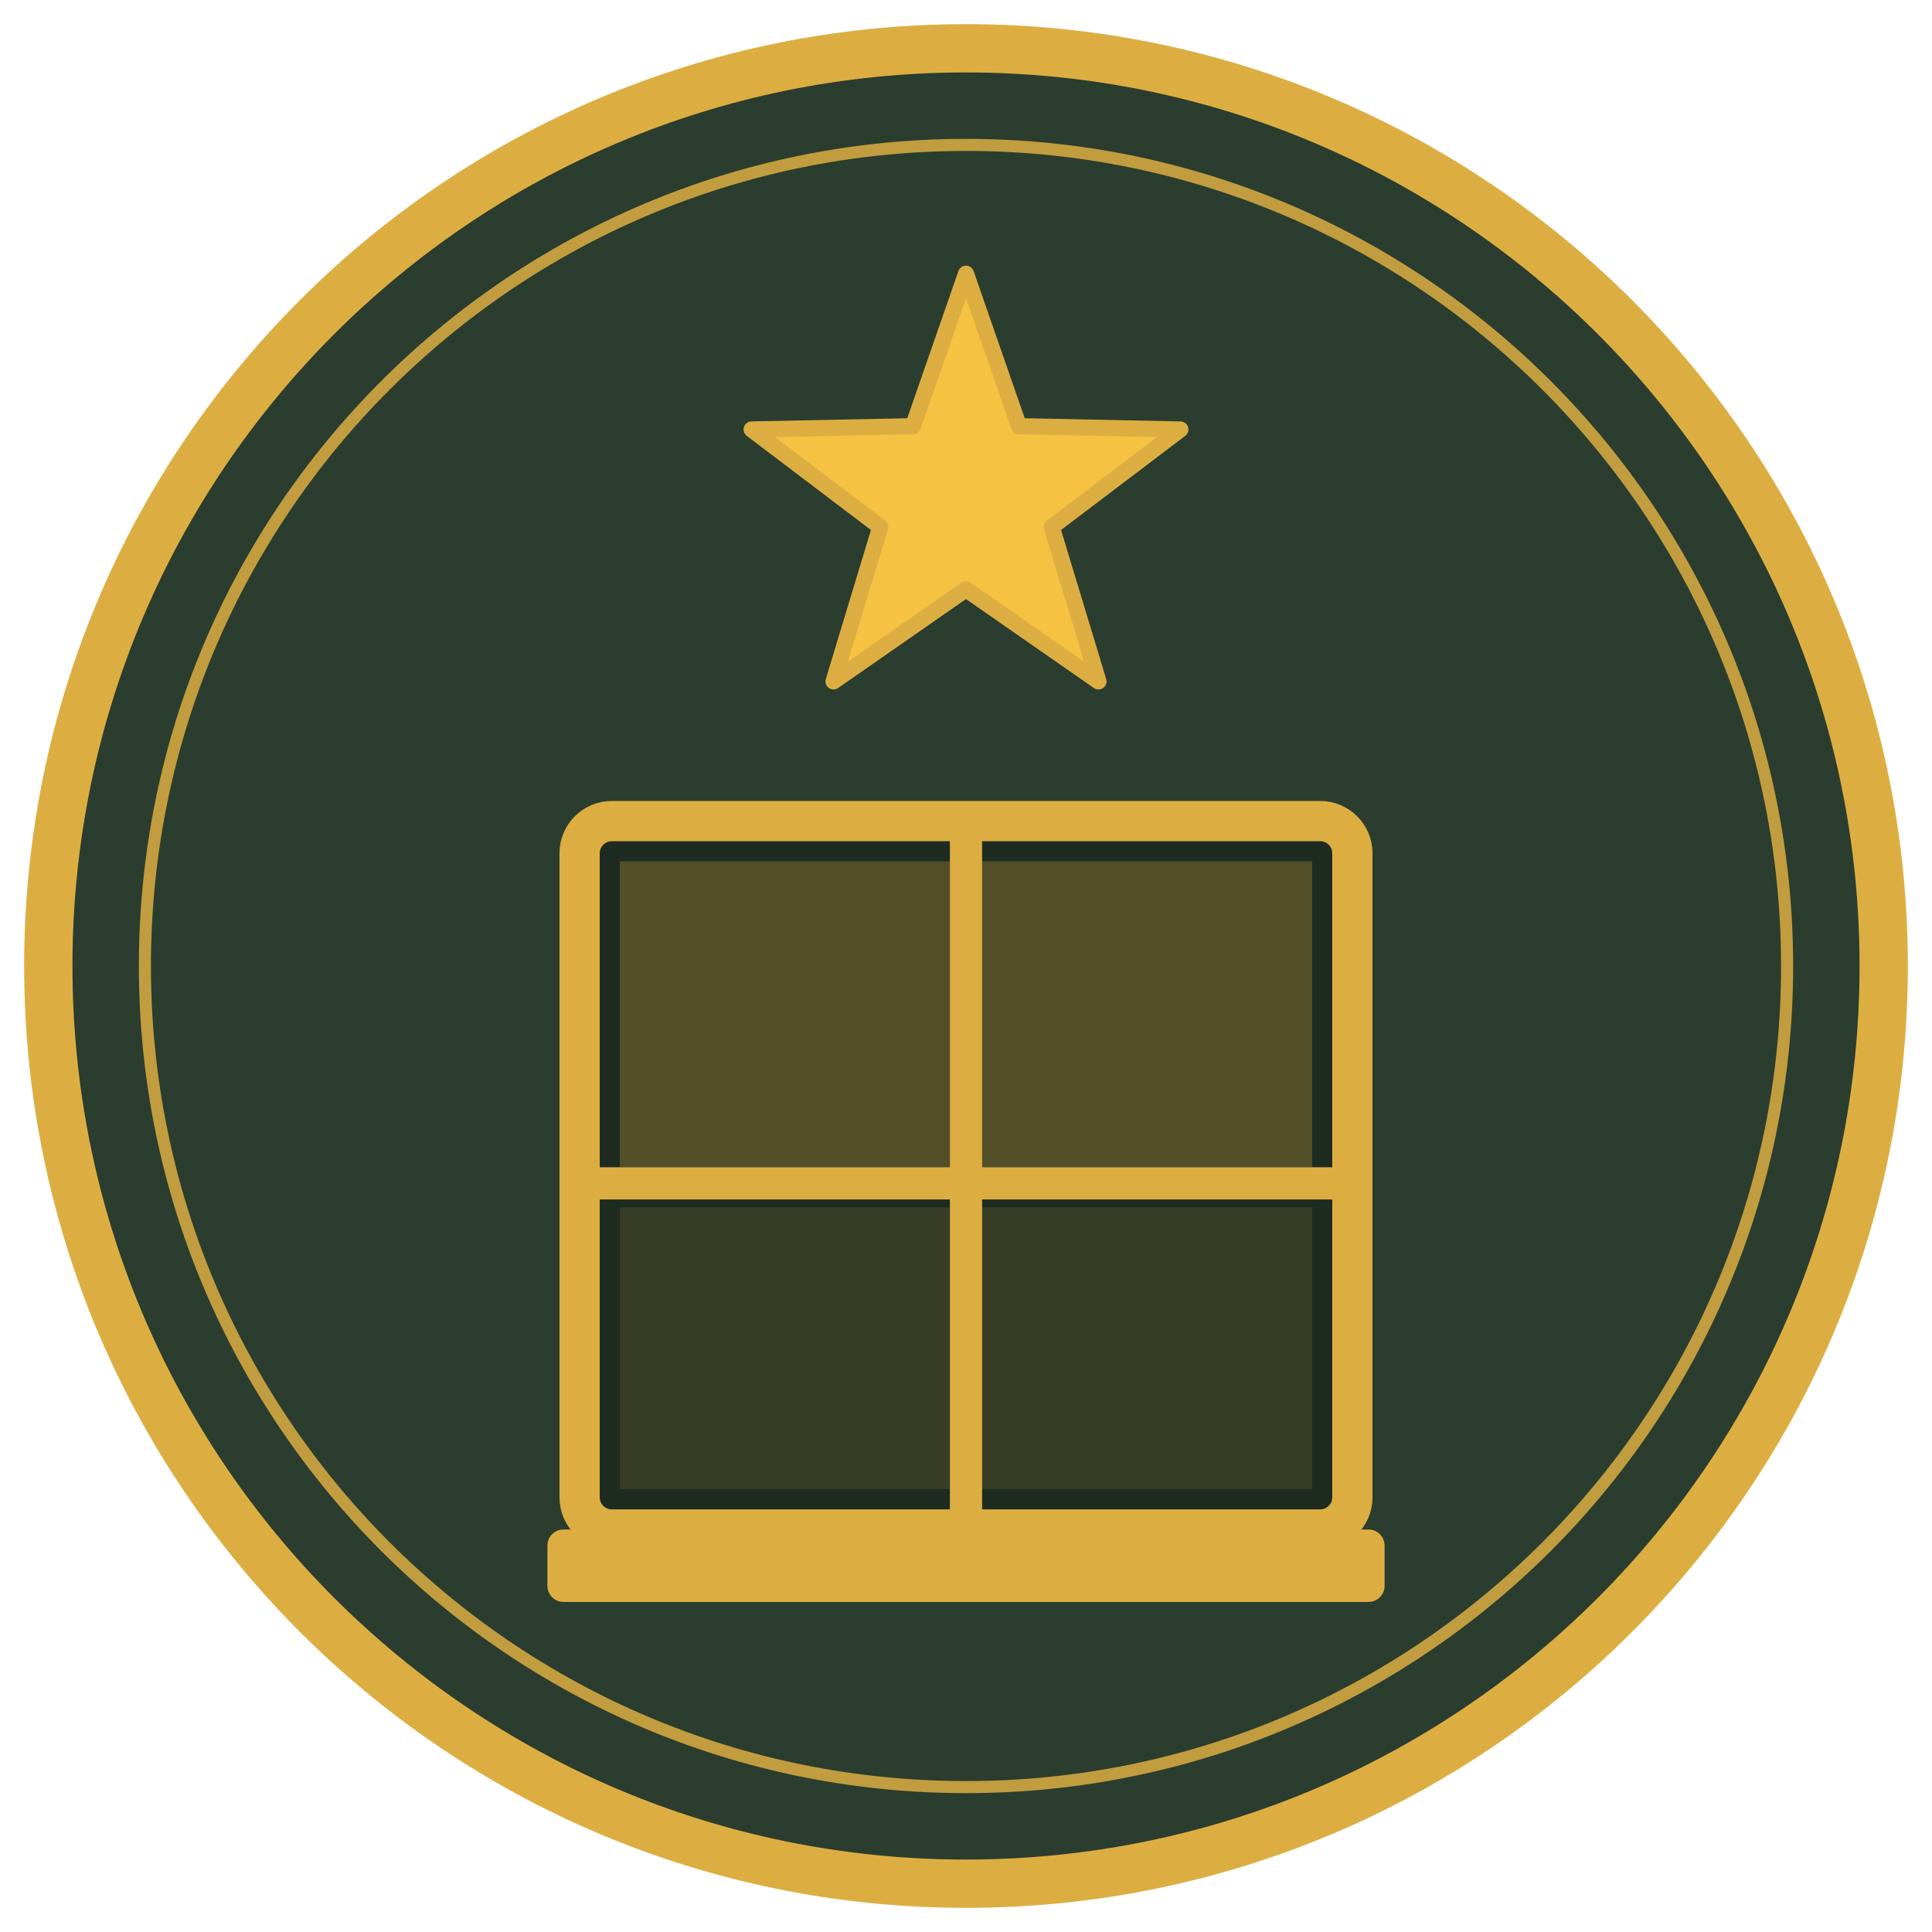
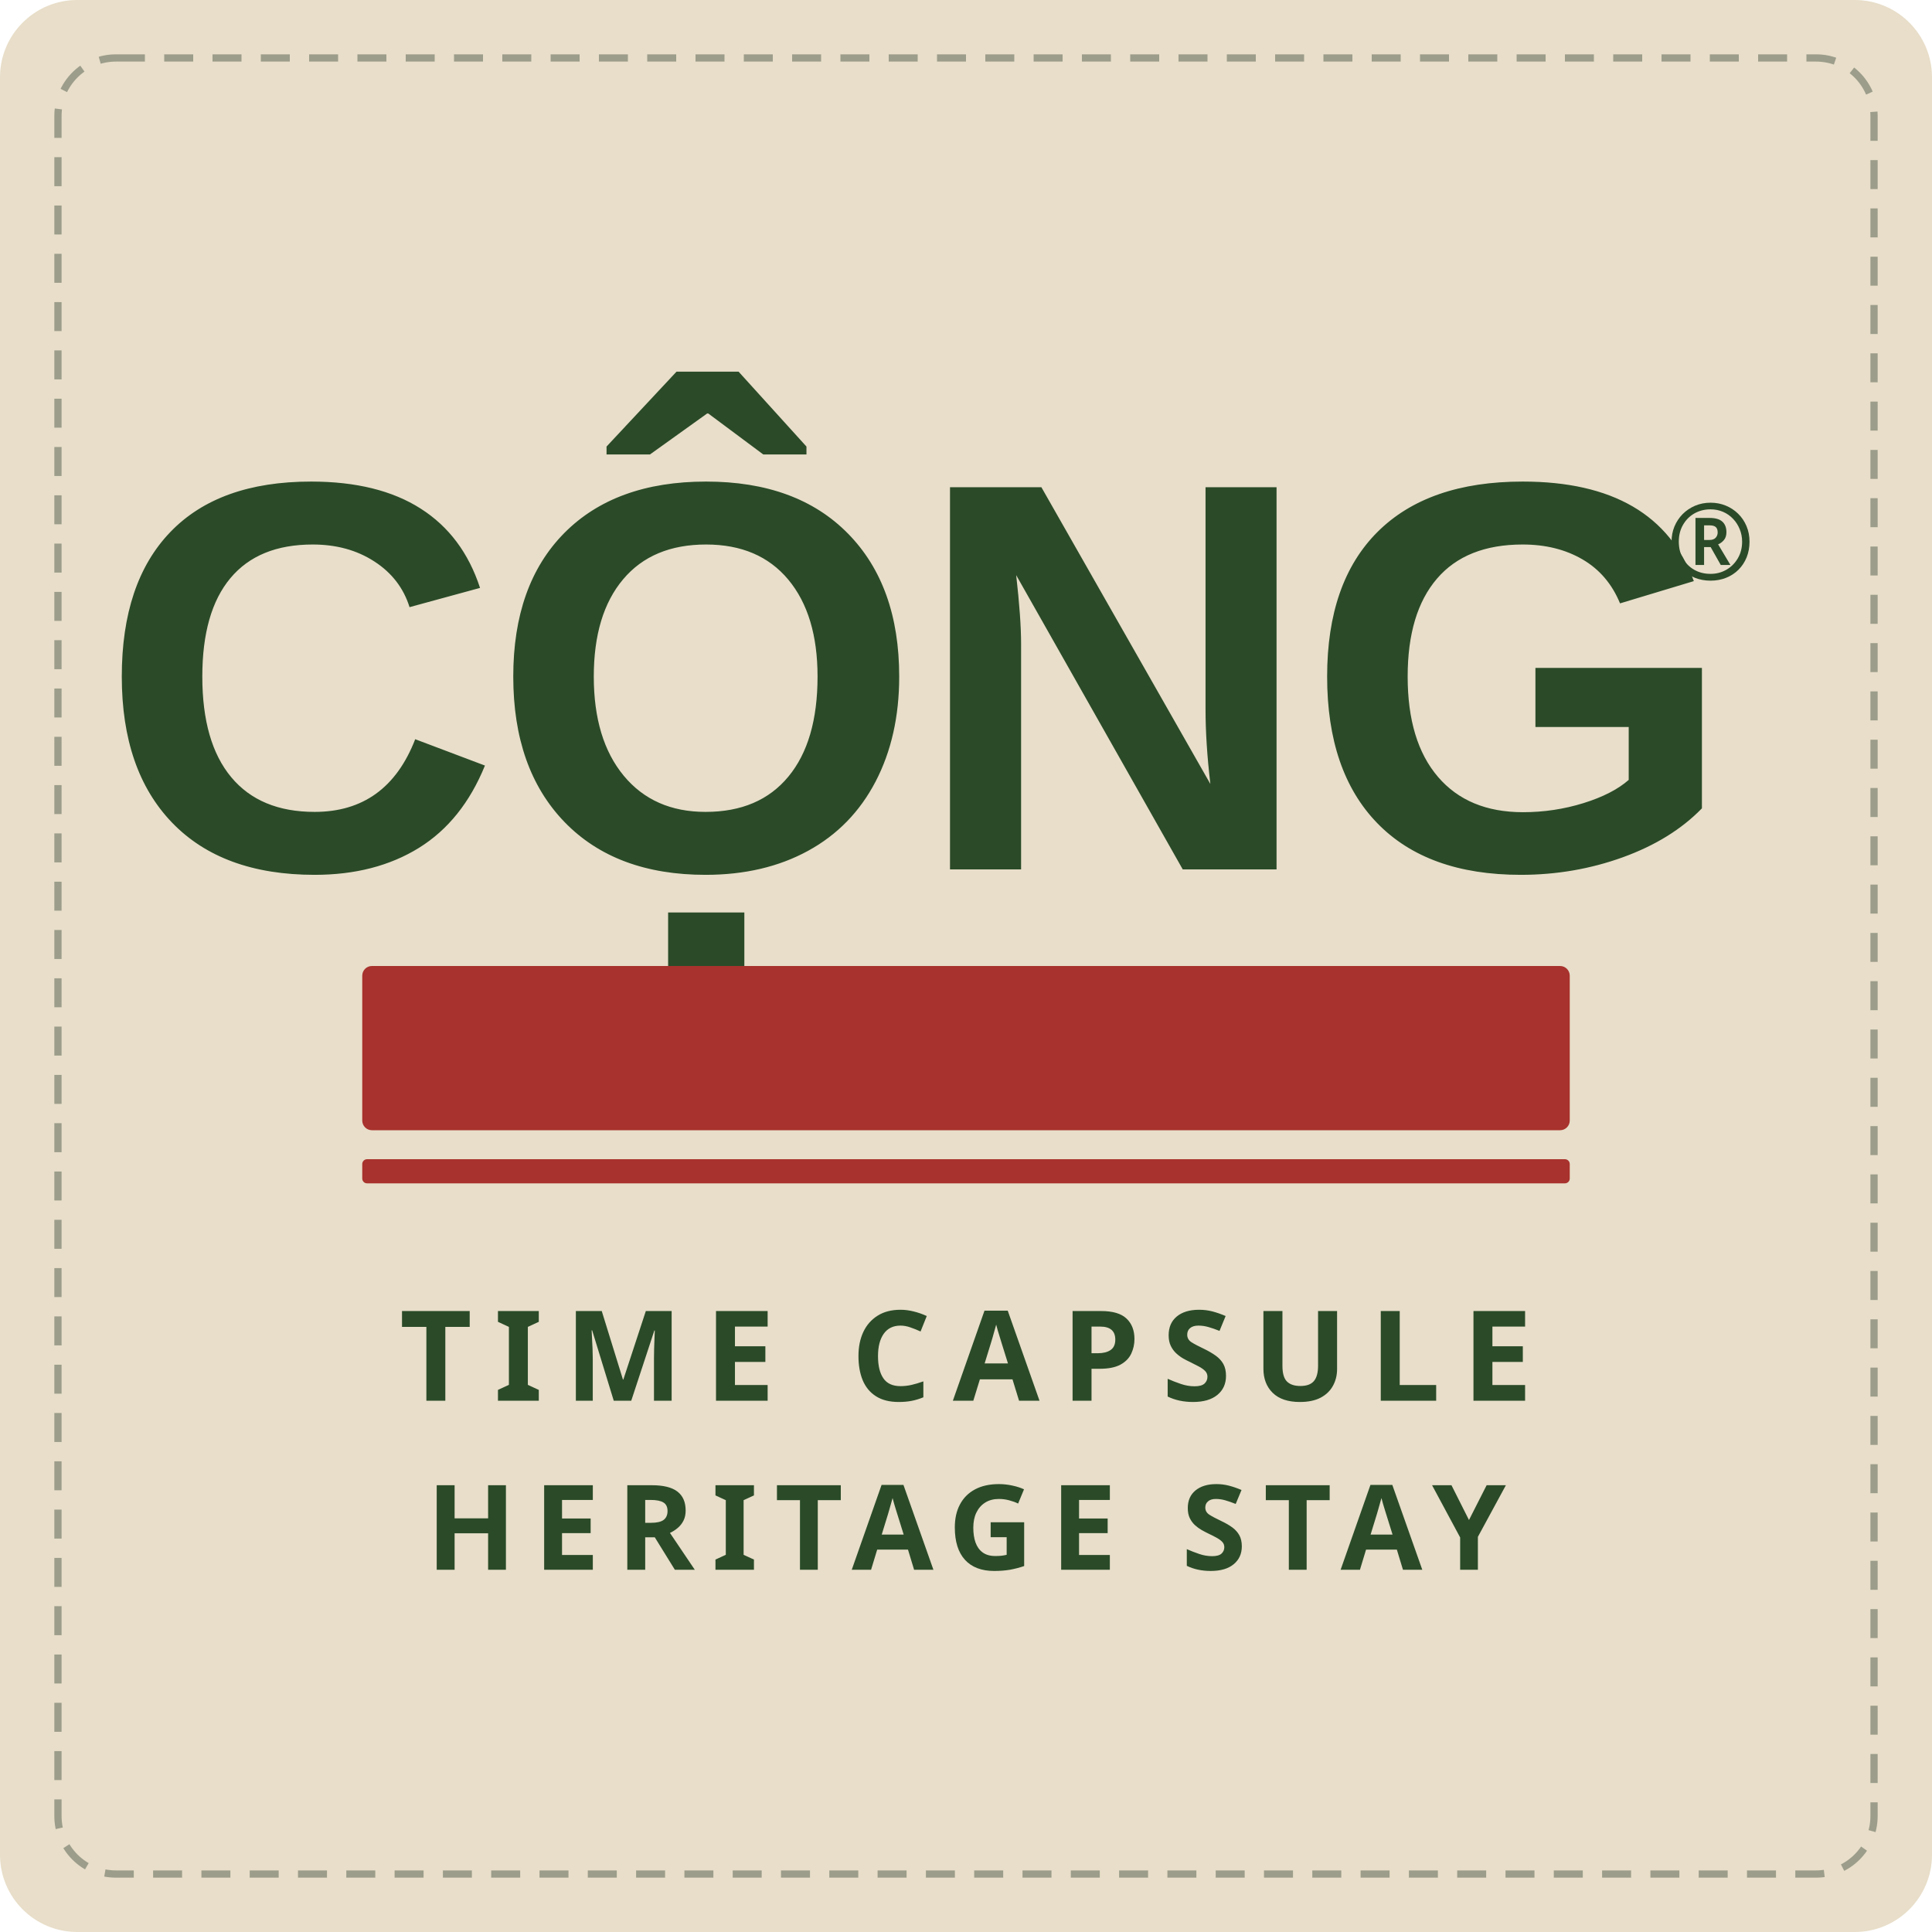
- <svg xmlns="http://www.w3.org/2000/svg" viewBox="0 0 240 240" width="240" height="240" fill="none">
-   <circle cx="120" cy="120" r="114" fill="#2B3D2E" stroke="#DCAE42" stroke-width="6" />
-   <circle cx="120" cy="120" r="102" stroke="#DCAE42" stroke-width="1.5" opacity="0.85" />
-   <polygon fill="#F5C242" stroke="#DCAE42" stroke-width="2" stroke-linejoin="round" points="120,34 126.58,52.94 146.63,53.35 130.65,65.46 136.46,84.65 120,73.2 103.54,84.65 109.35,65.46 93.37,53.35 113.42,52.94" />
-   <rect x="72" y="102" width="96" height="88" rx="4" fill="#1E2B20" stroke="#DCAE42" stroke-width="5" />
-   <rect x="77" y="107" width="41" height="38" fill="#DCAE42" opacity="0.28" />
-   <rect x="122" y="107" width="41" height="38" fill="#DCAE42" opacity="0.28" />
-   <rect x="77" y="150" width="41" height="35" fill="#DCAE42" opacity="0.14" />
-   <rect x="122" y="150" width="41" height="35" fill="#DCAE42" opacity="0.14" />
-   <line x1="120" y1="104" x2="120" y2="188" stroke="#DCAE42" stroke-width="4" />
-   <line x1="74" y1="147" x2="166" y2="147" stroke="#DCAE42" stroke-width="4" />
-   <rect x="68" y="190" width="104" height="9" rx="2" fill="#DCAE42" />
+ <svg xmlns="http://www.w3.org/2000/svg" viewBox="0 0 400 400" width="100%" height="100%" fill="none">
+   <rect width="400" height="400" fill="#E8DEC9" rx="16" />
+   <rect x="12" y="12" width="376" height="376" stroke="#2B3D2E" stroke-width="1.5" stroke-dasharray="6 4" fill="none" opacity="0.4" rx="12" />
+   <g id="cong-brand">
+     <text x="190" y="180" text-anchor="middle" fill="#2B4B28" font-family="'Be Vietnam Pro', 'Montserrat', Arial, sans-serif" font-weight="900" font-size="115" letter-spacing="-2">CỘNG</text>
+     <text x="345" y="120" fill="#2B4B28" font-family="'Be Vietnam Pro', sans-serif" font-weight="700" font-size="22">®</text>
+   </g>
+   <g id="red-banner">
+     <rect x="75" y="200" width="250" height="34" fill="#A8322D" rx="2" />
+     <rect x="75" y="240" width="250" height="5" fill="#A8322D" rx="1" />
+   </g>
+   <g id="sub-branding" fill="#2B4B28" font-family="'Be Vietnam Pro', 'Montserrat', sans-serif" font-weight="800" text-anchor="middle">
+     <text x="200" y="290" font-size="26" letter-spacing="4.5">TIME CAPSULE</text>
+     <text x="200" y="325" font-size="24.5" letter-spacing="3.5">HERITAGE STAY</text>
+   </g>
</svg>
